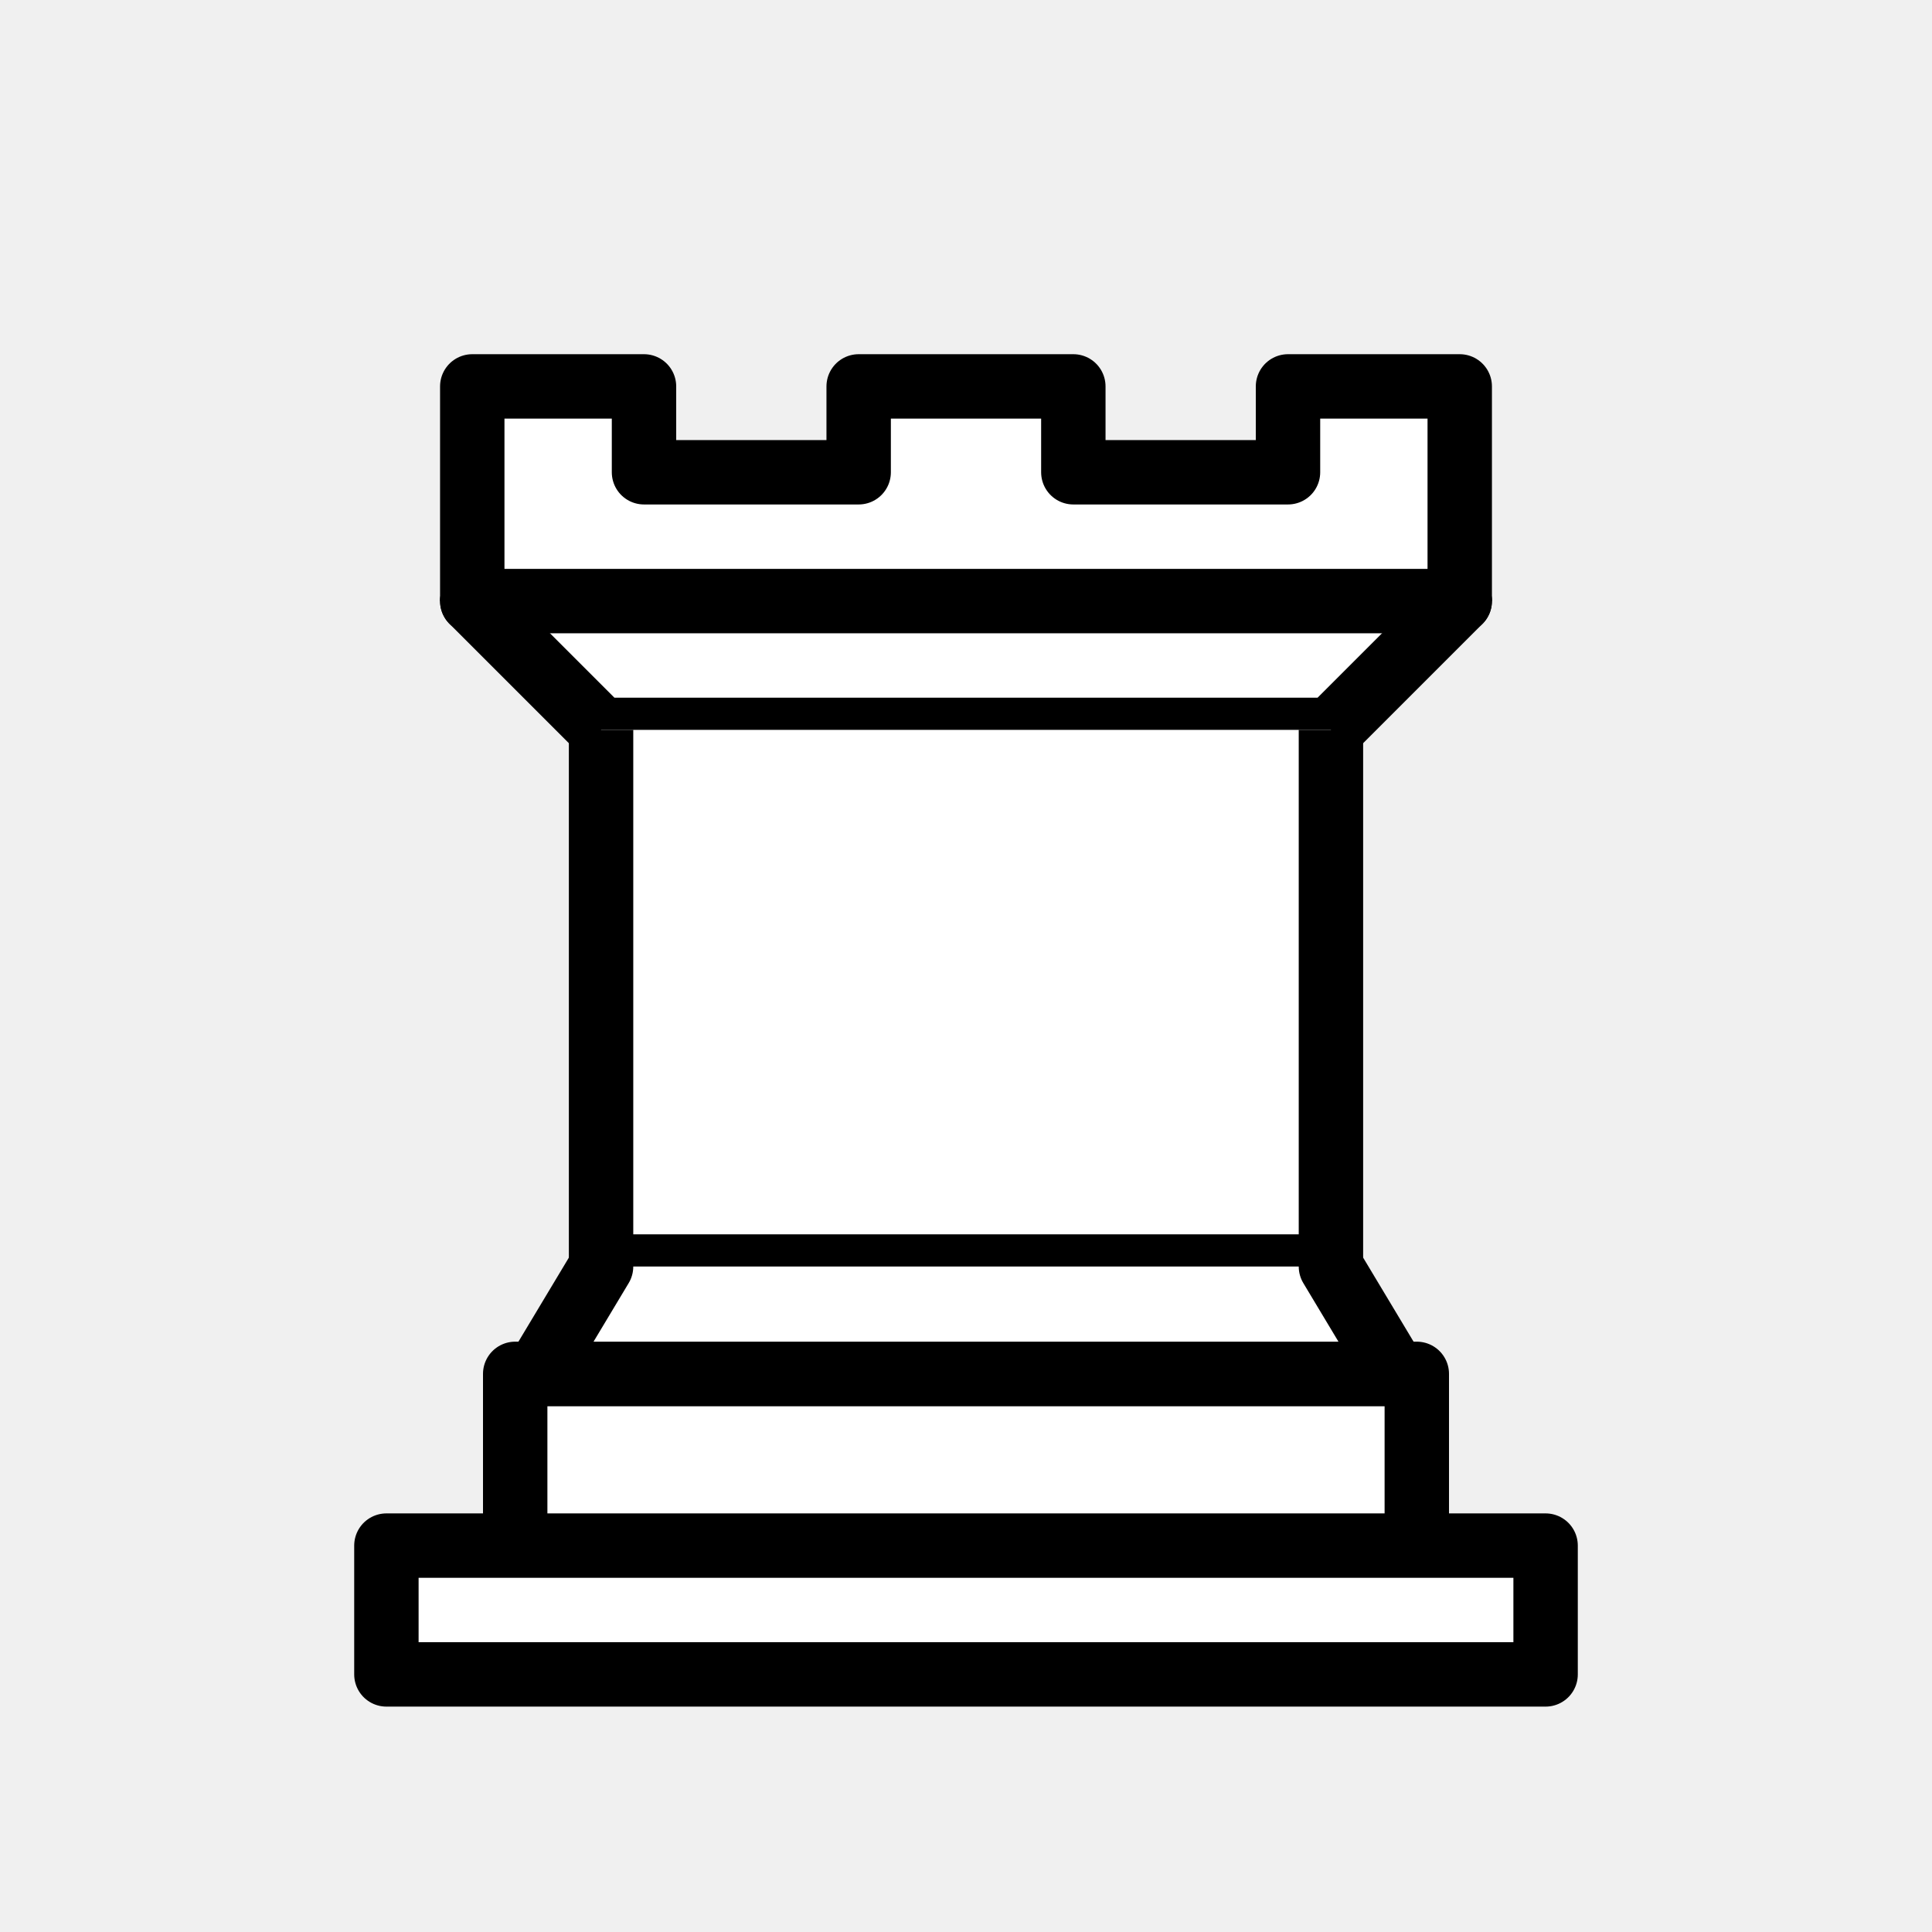
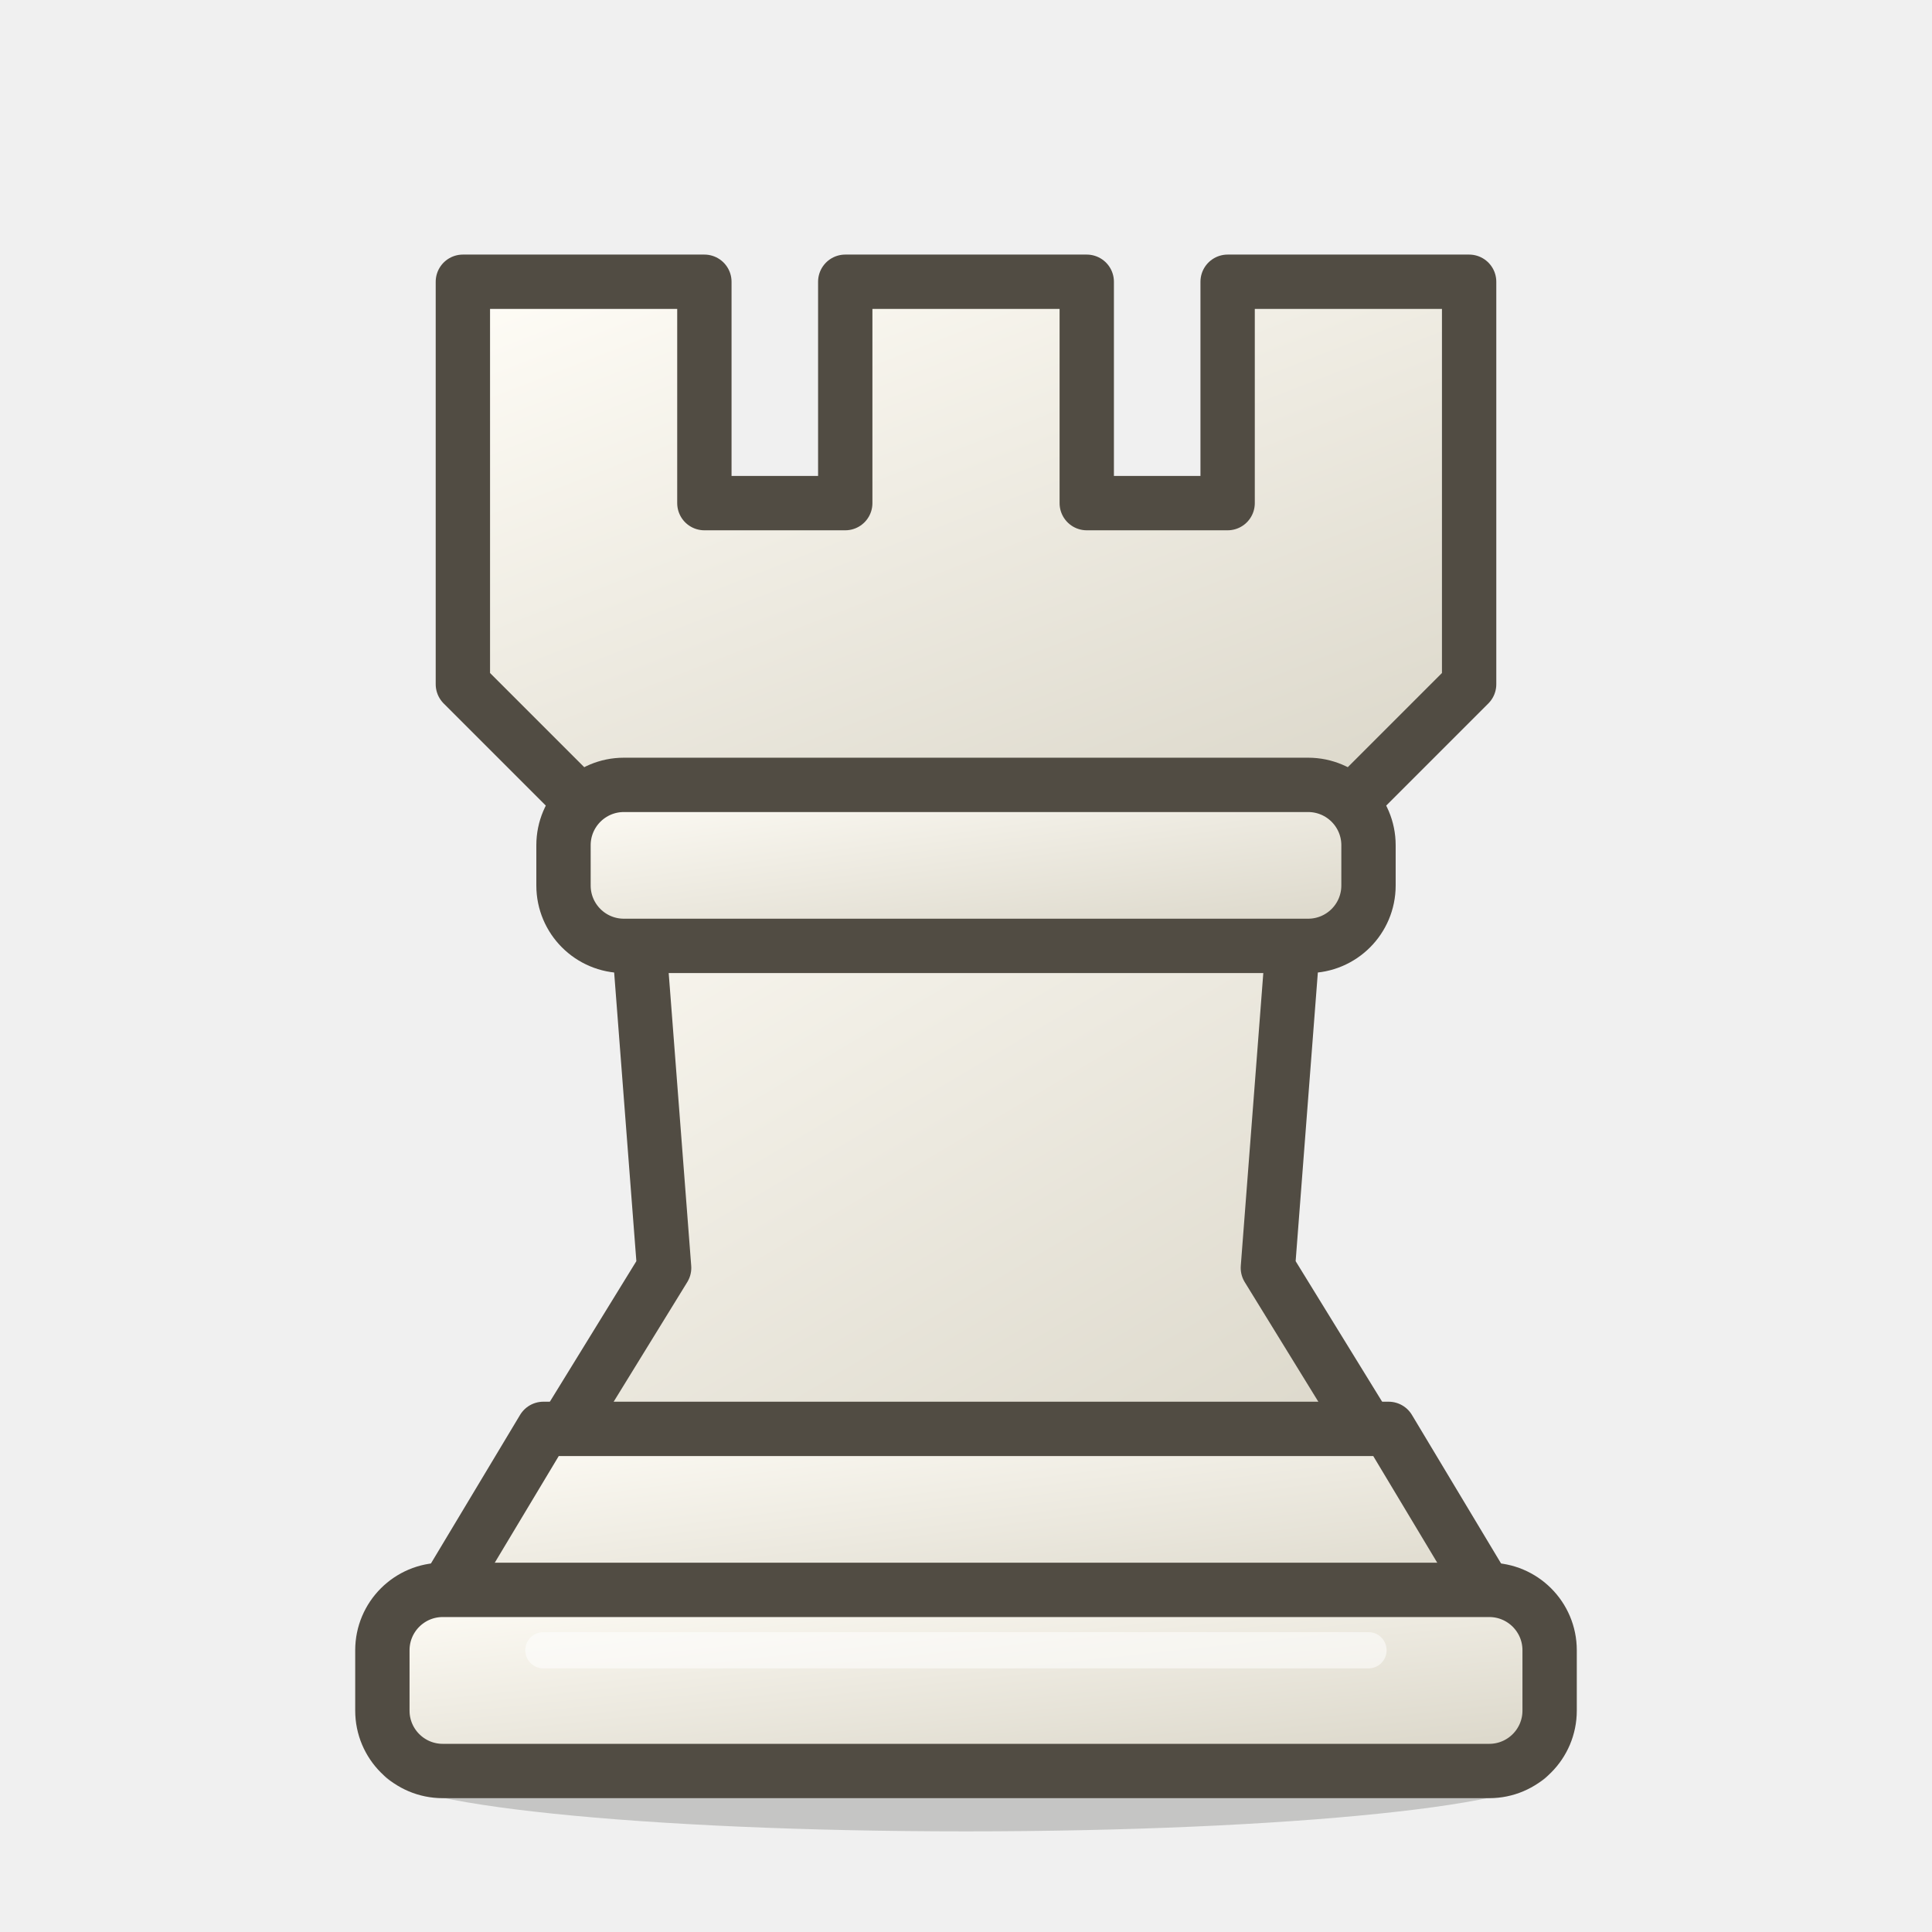
- <svg xmlns="http://www.w3.org/2000/svg" viewBox="0 0 45 45">
-   <g fill="#fff" fill-rule="evenodd" stroke="#000" stroke-linecap="round" stroke-linejoin="round" stroke-width="1.5">
-     <path stroke-linecap="butt" d="M9 39h27v-3H9zm3-3v-4h21v4zm-1-22V9h4v2h5V9h5v2h5V9h4v5" />
-     <path d="m34 14-3 3H14l-3-3" />
-     <path stroke-linecap="butt" stroke-linejoin="miter" d="M31 17v12.5H14V17" />
-     <path d="m31 29.5 1.5 2.5h-20l1.5-2.5" />
-     <path fill="none" stroke-linejoin="miter" d="M11 14h23" />
+ <svg xmlns="http://www.w3.org/2000/svg" viewBox="0 0 96 96">
+   <defs>
+     <linearGradient id="body" x1="0" y1="0" x2="0.7" y2="1">
+       <stop stop-color="#fffdf7" />
+       <stop offset="1" stop-color="#ddd9cc" />
+     </linearGradient>
+   </defs>
+   <ellipse cx="48" cy="88" rx="29" ry="3" fill="#171b14" opacity=".2" />
+   <g fill="url(#body)" stroke="#514c43" stroke-width="2.7" stroke-linecap="round" stroke-linejoin="round">
+     <path d="M31 37H65L63 63L71 76H25L33 63Z" />
+     <path d="M23 14H35V25H42V14H54V25H61V14H73V34L65 42H31L23 34Z" />
+     <rect x="28" y="39" width="40" height="8" rx="3" />
+     <path d="M27 71H69L75 81H21Z" />
+     <rect x="19" y="79" width="58" height="9" rx="3" />
  </g>
+   <path d="M27 82H68" fill="none" stroke="#ffffff" stroke-width="1.8" stroke-linecap="round" opacity=".55" />
</svg>
